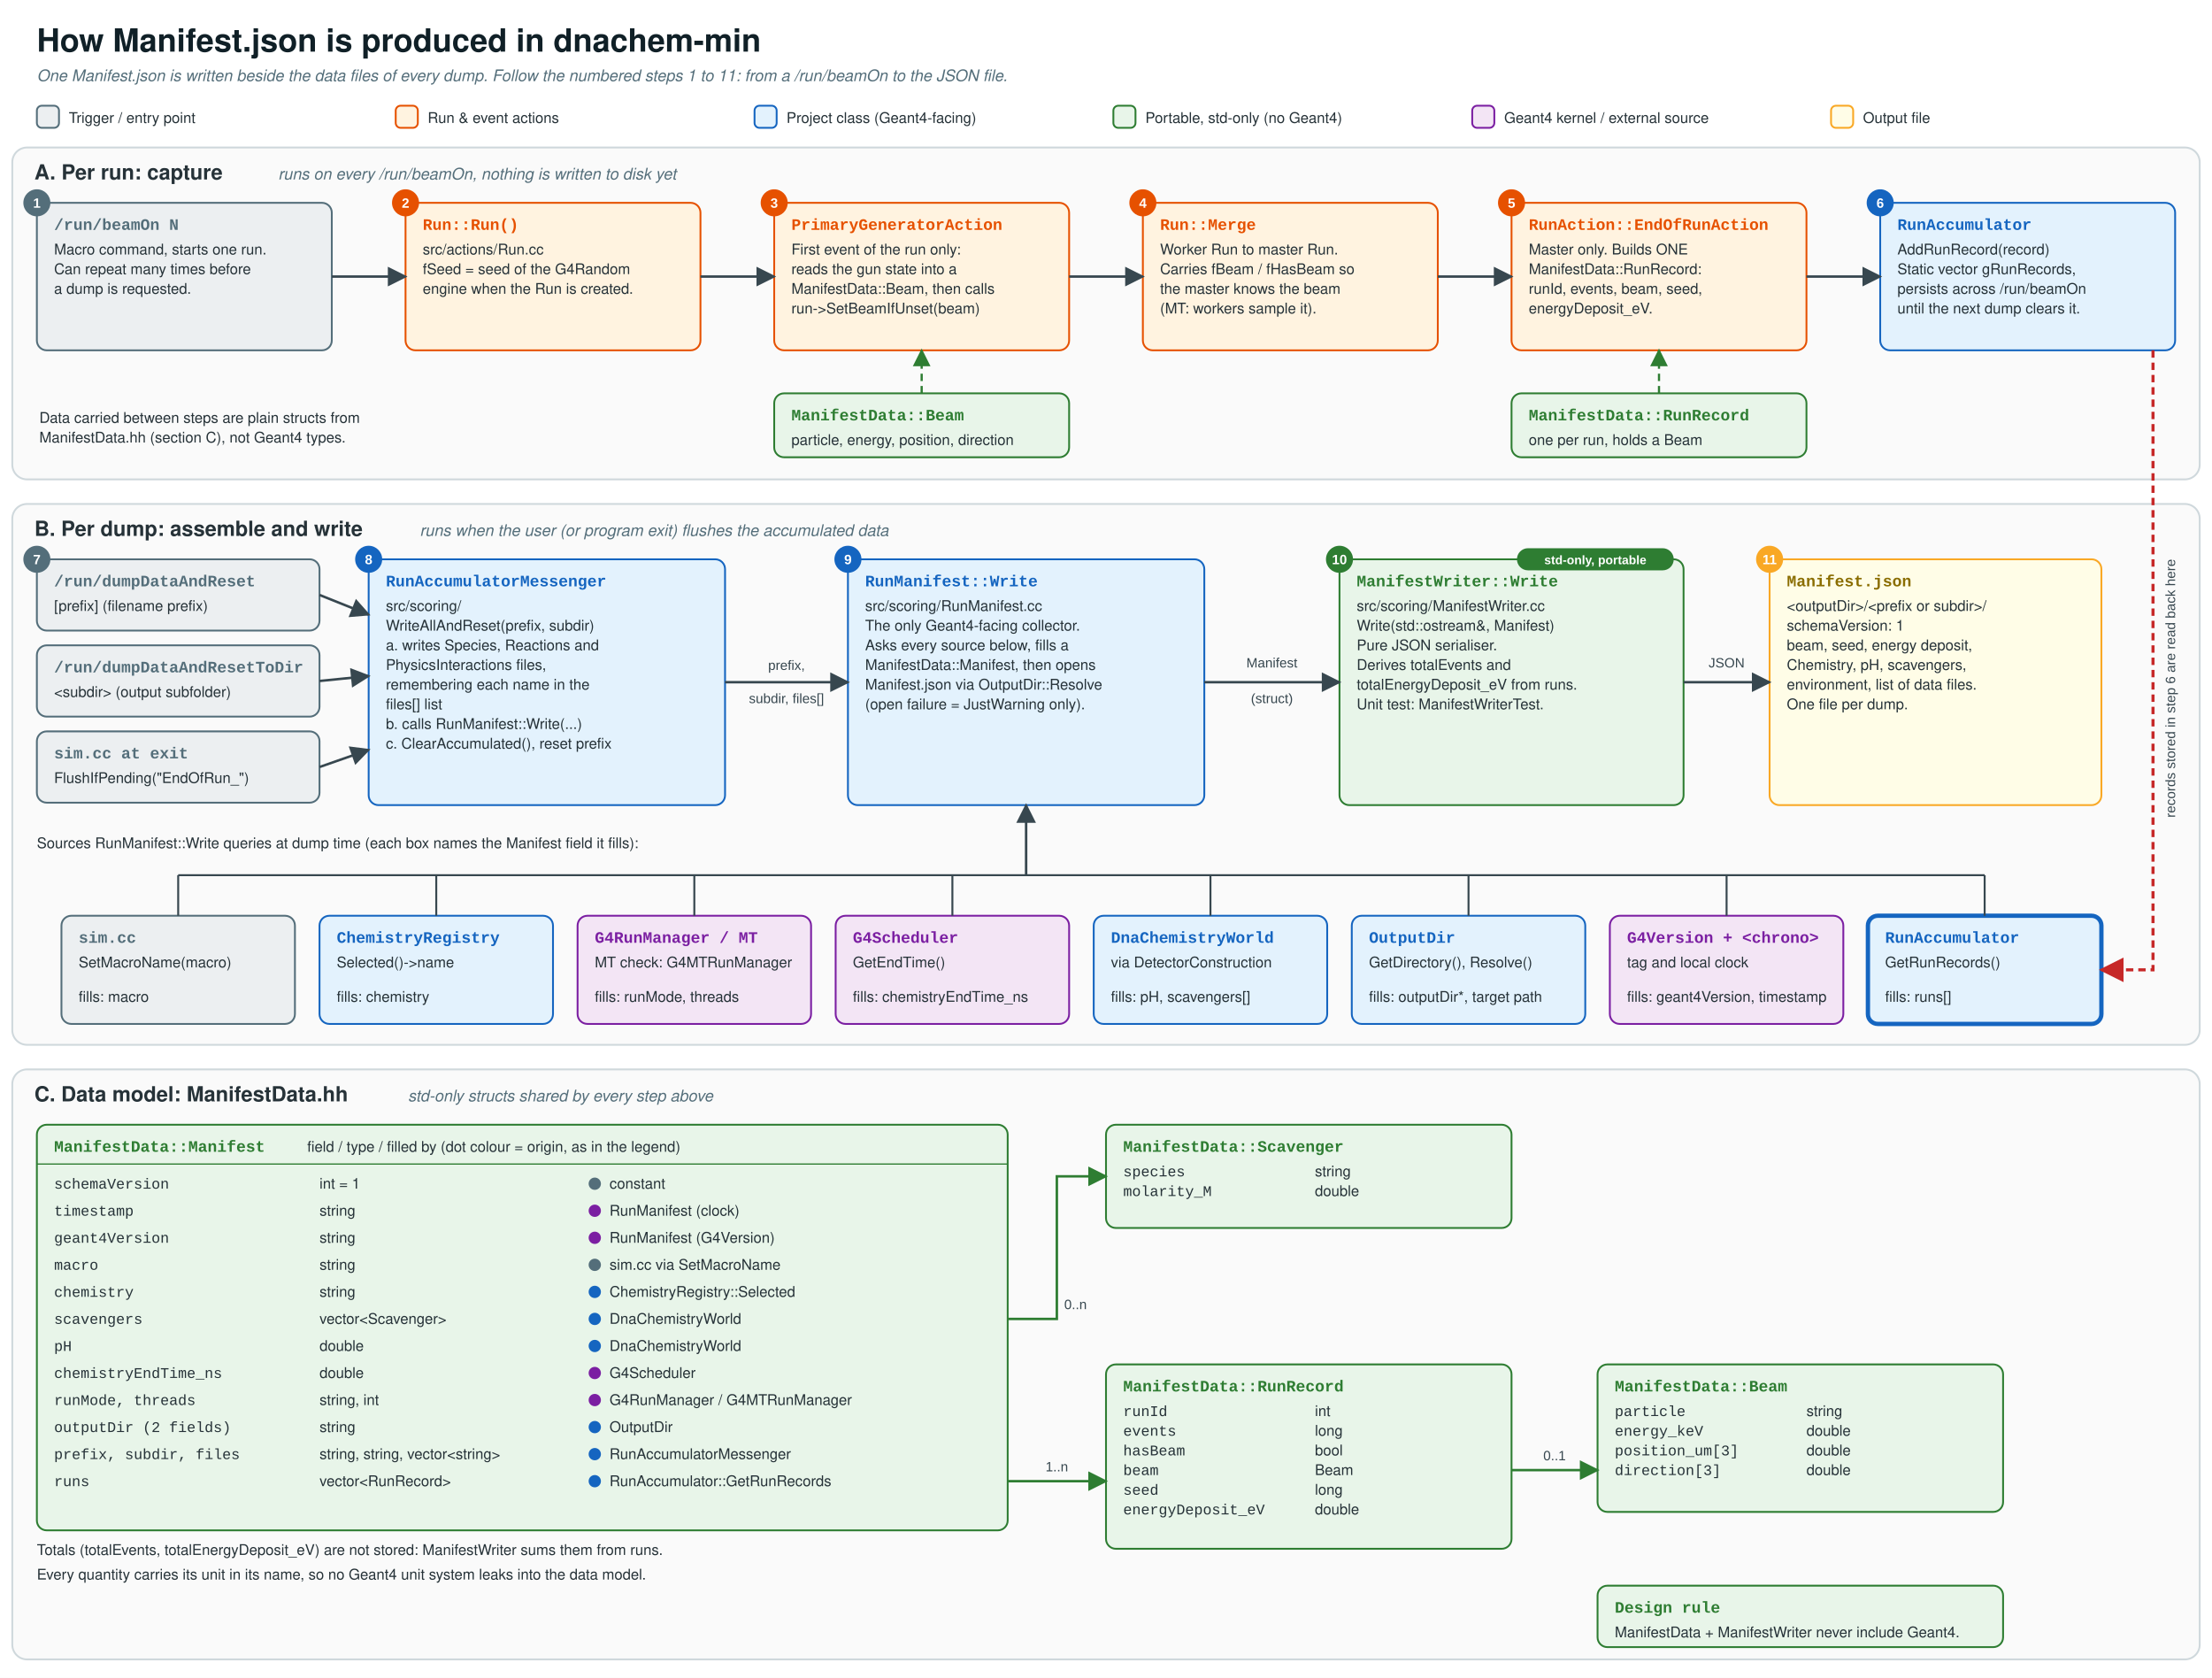
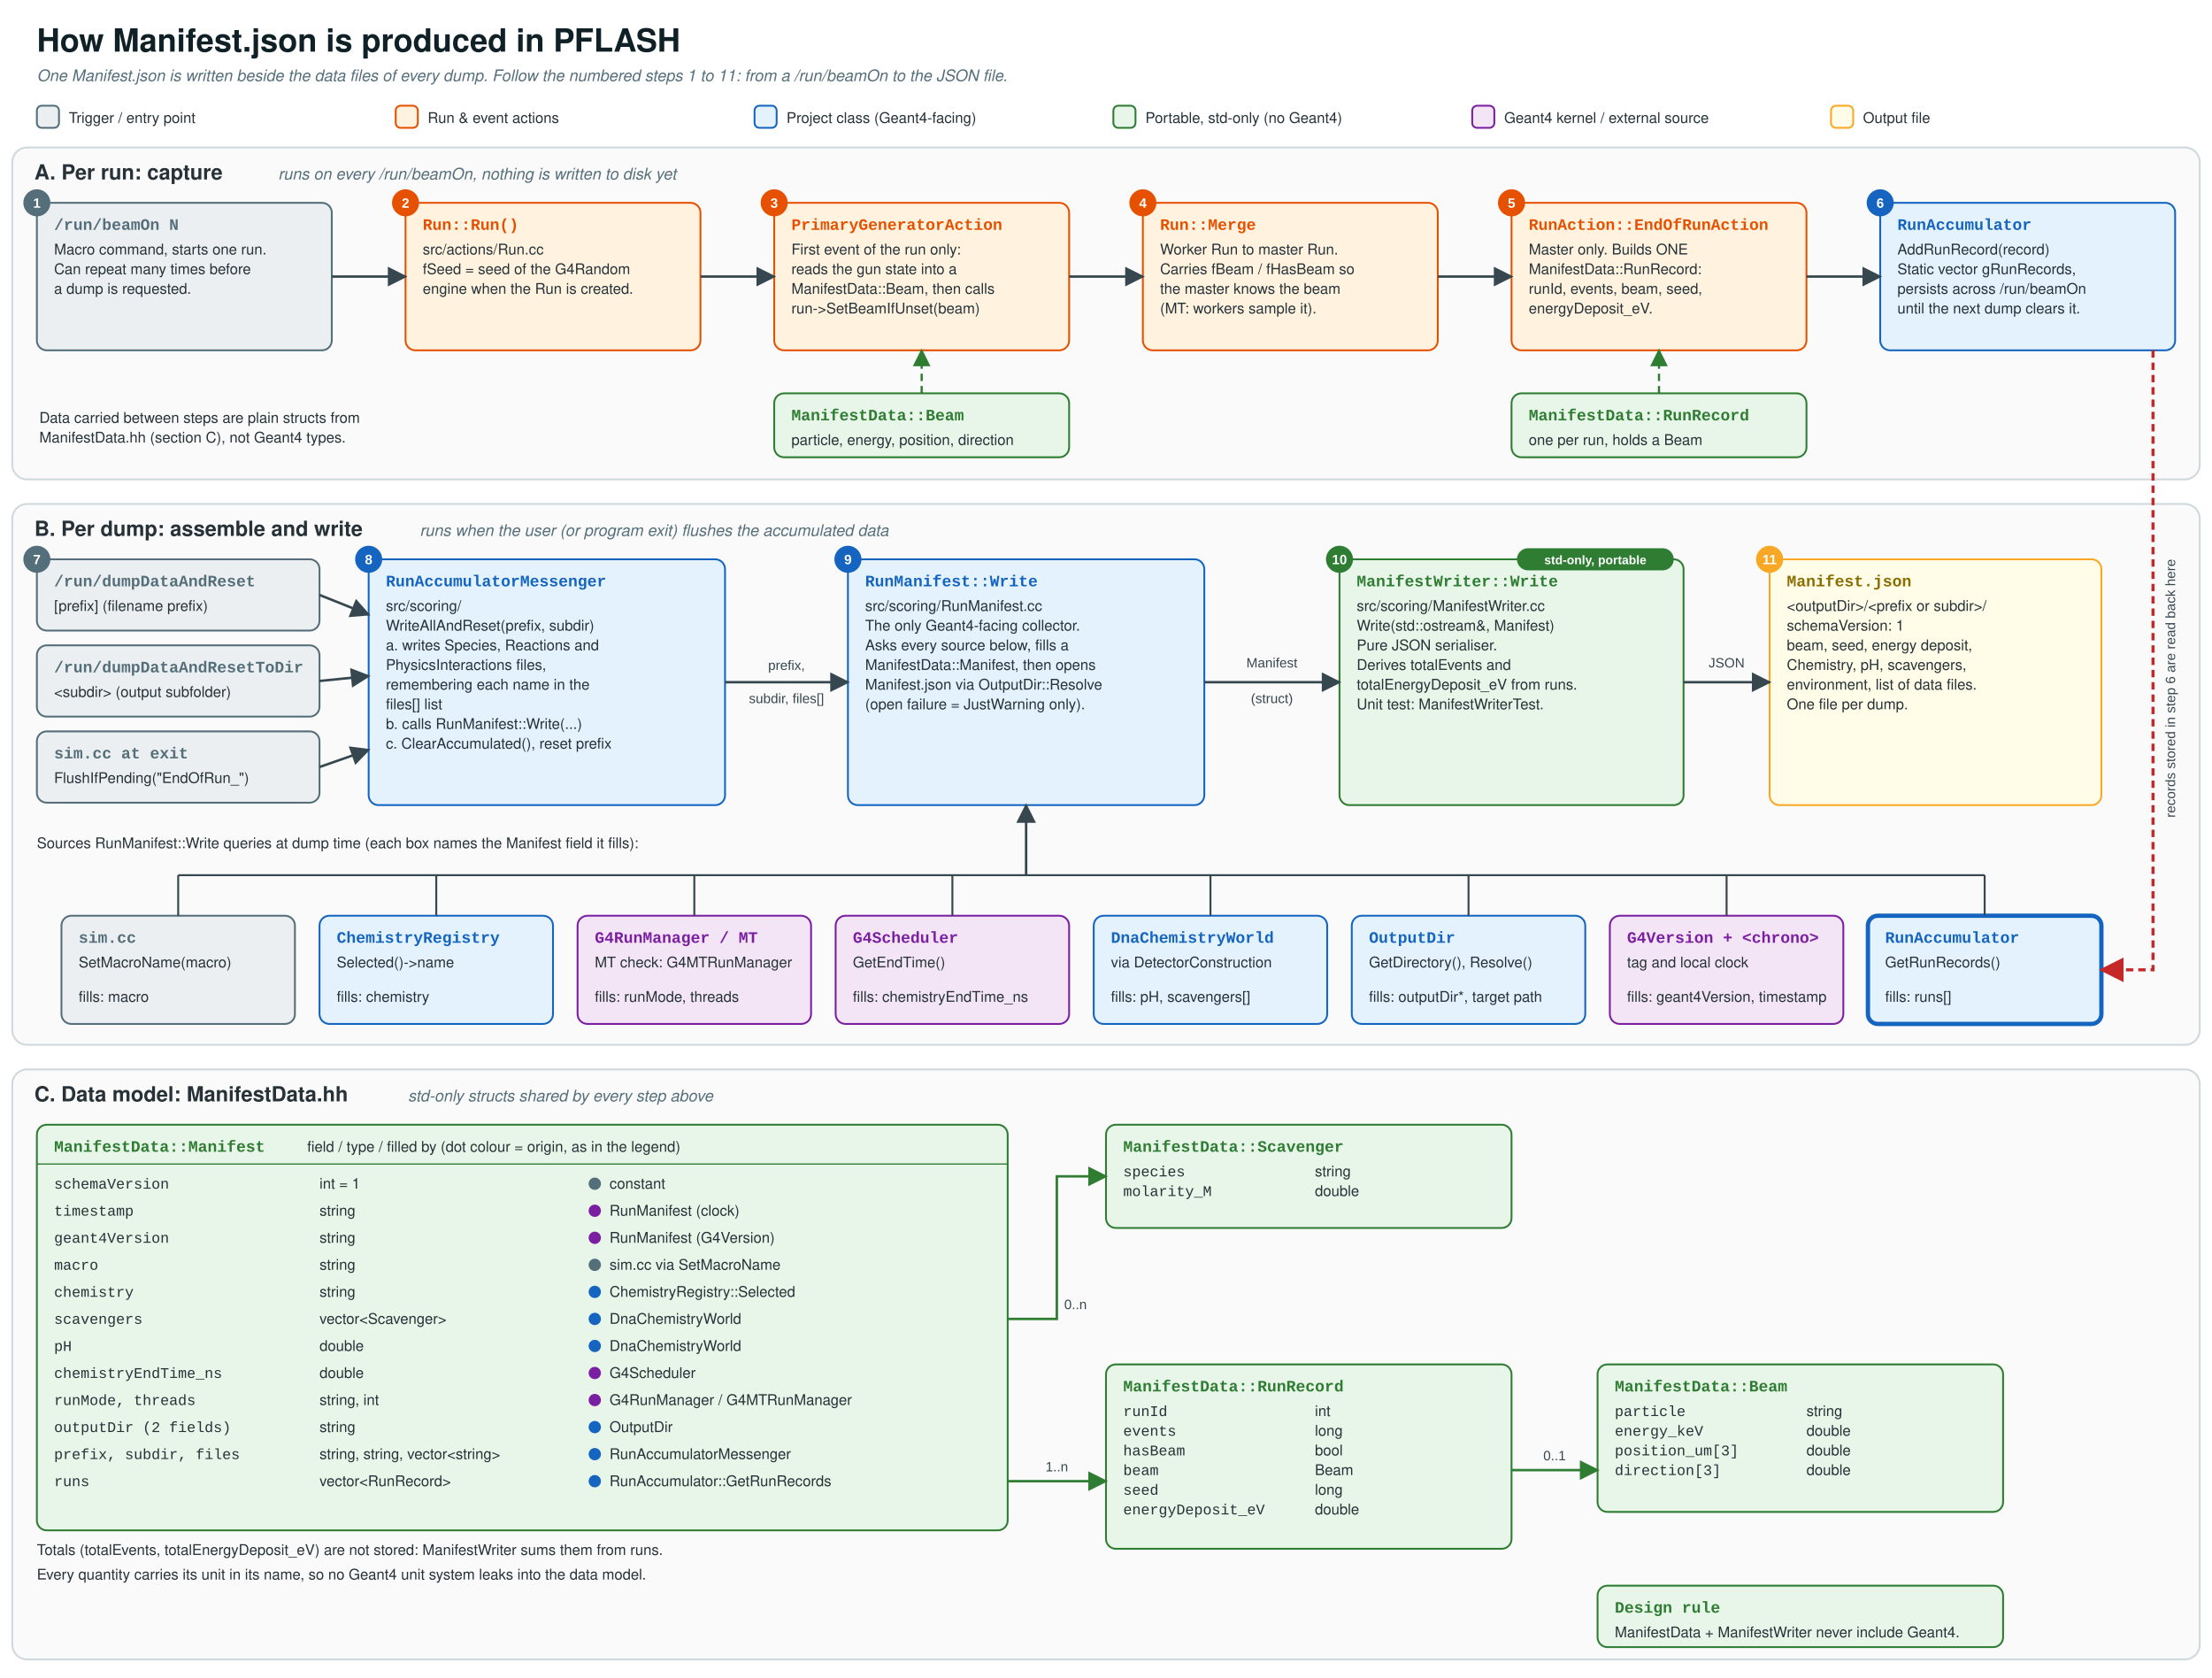
<svg xmlns="http://www.w3.org/2000/svg" viewBox="0 0 1800 1365" width="1800" height="1365" font-family="Segoe UI, Helvetica, Arial, sans-serif">
  <defs>
    <marker id="m1" viewBox="0 0 10 10" refX="9" refY="5" markerWidth="8" markerHeight="8" orient="auto">
      <path d="M0,0 L10,5 L0,10 z" fill="#37474f" />
    </marker>
    <marker id="m2" viewBox="0 0 10 10" refX="9" refY="5" markerWidth="8" markerHeight="8" orient="auto">
      <path d="M0,0 L10,5 L0,10 z" fill="#c62828" />
    </marker>
    <marker id="m3" viewBox="0 0 10 10" refX="9" refY="5" markerWidth="8" markerHeight="8" orient="auto">
      <path d="M0,0 L10,5 L0,10 z" fill="#2e7d32" />
    </marker>
    <style>
.t{font:700 13px Consolas,"Courier New",monospace}
.d{font:12px "Segoe UI",Helvetica,Arial,sans-serif;fill:#263238}
.m{font:12px Consolas,"Courier New",monospace;fill:#263238}
.n{font:700 11px "Segoe UI",Arial,sans-serif;fill:#fff;text-anchor:middle}
.b{font:700 10px "Segoe UI",Arial,sans-serif;fill:#fff;text-anchor:middle}
.h{font:700 17px "Segoe UI",Helvetica,Arial,sans-serif;fill:#263238}
.sub{font:italic 13px "Segoe UI",Helvetica,Arial,sans-serif;fill:#546e7a}
.lab{font:11px "Segoe UI",Arial,sans-serif;fill:#37474f}
.ttl{font:700 26px "Segoe UI",Helvetica,Arial,sans-serif;fill:#102027}
</style>
  </defs>
  <rect width="100%" height="100%" fill="#ffffff" />
-   <text x="30" y="42" class="ttl" text-anchor="start">How Manifest.json is produced in dnachem-min</text>
+   <text x="30" y="42" class="ttl" text-anchor="start">How Manifest.json is produced in PFLASH</text>
  <text x="30" y="66" class="sub" text-anchor="start">One Manifest.json is written beside the data files of every dump. Follow the numbered steps 1 to 11: from a /run/beamOn to the JSON file.</text>
  <rect x="30" y="86" width="18" height="18" rx="4" fill="#eceff1" stroke="#546e7a" stroke-width="1.5" />
  <text x="56" y="100" class="d" text-anchor="start">Trigger / entry point</text>
  <rect x="322" y="86" width="18" height="18" rx="4" fill="#fff3e0" stroke="#e65100" stroke-width="1.5" />
  <text x="348" y="100" class="d" text-anchor="start">Run &amp; event actions</text>
  <rect x="614" y="86" width="18" height="18" rx="4" fill="#e3f2fd" stroke="#1565c0" stroke-width="1.5" />
  <text x="640" y="100" class="d" text-anchor="start">Project class (Geant4-facing)</text>
  <rect x="906" y="86" width="18" height="18" rx="4" fill="#e8f5e9" stroke="#2e7d32" stroke-width="1.5" />
  <text x="932" y="100" class="d" text-anchor="start">Portable, std-only (no Geant4)</text>
  <rect x="1198" y="86" width="18" height="18" rx="4" fill="#f3e5f5" stroke="#7b1fa2" stroke-width="1.5" />
  <text x="1224" y="100" class="d" text-anchor="start">Geant4 kernel / external source</text>
  <rect x="1490" y="86" width="18" height="18" rx="4" fill="#fffde7" stroke="#f9a825" stroke-width="1.5" />
  <text x="1516" y="100" class="d" text-anchor="start">Output file</text>
  <rect x="10" y="120" width="1780" height="270" rx="12" fill="#fafafa" stroke="#cfd8dc" stroke-width="1.5" />
  <text x="28" y="146" class="h" text-anchor="start">A. Per run: capture</text>
  <text x="226.4" y="146" class="sub" text-anchor="start">runs on every /run/beamOn, nothing is written to disk yet</text>
  <rect x="30" y="165" width="240" height="120" rx="8" fill="#eceff1" stroke="#546e7a" stroke-width="1.5" />
  <text x="44" y="187" class="t" fill="#546e7a">/run/beamOn N</text>
  <text x="44" y="207" class="d">Macro command, starts one run.</text>
  <text x="44" y="223" class="d">Can repeat many times before</text>
  <text x="44" y="239" class="d">a dump is requested.</text>
  <circle cx="30" cy="165" r="11" fill="#546e7a" />
  <text x="30" y="169" class="n">1</text>
  <rect x="330" y="165" width="240" height="120" rx="8" fill="#fff3e0" stroke="#e65100" stroke-width="1.5" />
  <text x="344" y="187" class="t" fill="#e65100">Run::Run()</text>
  <text x="344" y="207" class="d">src/actions/Run.cc</text>
  <text x="344" y="223" class="d">fSeed = seed of the G4Random</text>
  <text x="344" y="239" class="d">engine when the Run is created.</text>
  <circle cx="330" cy="165" r="11" fill="#e65100" />
  <text x="330" y="169" class="n">2</text>
  <rect x="630" y="165" width="240" height="120" rx="8" fill="#fff3e0" stroke="#e65100" stroke-width="1.5" />
  <text x="644" y="187" class="t" fill="#e65100">PrimaryGeneratorAction</text>
  <text x="644" y="207" class="d">First event of the run only:</text>
  <text x="644" y="223" class="d">reads the gun state into a</text>
  <text x="644" y="239" class="d">ManifestData::Beam, then calls</text>
  <text x="644" y="255" class="d">run-&gt;SetBeamIfUnset(beam)</text>
  <circle cx="630" cy="165" r="11" fill="#e65100" />
  <text x="630" y="169" class="n">3</text>
  <rect x="930" y="165" width="240" height="120" rx="8" fill="#fff3e0" stroke="#e65100" stroke-width="1.5" />
  <text x="944" y="187" class="t" fill="#e65100">Run::Merge</text>
  <text x="944" y="207" class="d">Worker Run to master Run.</text>
  <text x="944" y="223" class="d">Carries fBeam / fHasBeam so</text>
  <text x="944" y="239" class="d">the master knows the beam</text>
  <text x="944" y="255" class="d">(MT: workers sample it).</text>
  <circle cx="930" cy="165" r="11" fill="#e65100" />
  <text x="930" y="169" class="n">4</text>
  <rect x="1230" y="165" width="240" height="120" rx="8" fill="#fff3e0" stroke="#e65100" stroke-width="1.5" />
  <text x="1244" y="187" class="t" fill="#e65100">RunAction::EndOfRunAction</text>
  <text x="1244" y="207" class="d">Master only. Builds ONE</text>
  <text x="1244" y="223" class="d">ManifestData::RunRecord:</text>
  <text x="1244" y="239" class="d">runId, events, beam, seed,</text>
  <text x="1244" y="255" class="d">energyDeposit_eV.</text>
  <circle cx="1230" cy="165" r="11" fill="#e65100" />
  <text x="1230" y="169" class="n">5</text>
  <rect x="1530" y="165" width="240" height="120" rx="8" fill="#e3f2fd" stroke="#1565c0" stroke-width="1.5" />
  <text x="1544" y="187" class="t" fill="#1565c0">RunAccumulator</text>
  <text x="1544" y="207" class="d">AddRunRecord(record)</text>
  <text x="1544" y="223" class="d">Static vector gRunRecords,</text>
  <text x="1544" y="239" class="d">persists across /run/beamOn</text>
  <text x="1544" y="255" class="d">until the next dump clears it.</text>
  <circle cx="1530" cy="165" r="11" fill="#1565c0" />
  <text x="1530" y="169" class="n">6</text>
  <path d="M270,225 L330,225" fill="none" stroke="#37474f" stroke-width="2" marker-end="url(#m1)" />
  <path d="M570,225 L630,225" fill="none" stroke="#37474f" stroke-width="2" marker-end="url(#m1)" />
  <path d="M870,225 L930,225" fill="none" stroke="#37474f" stroke-width="2" marker-end="url(#m1)" />
  <path d="M1170,225 L1230,225" fill="none" stroke="#37474f" stroke-width="2" marker-end="url(#m1)" />
  <path d="M1470,225 L1530,225" fill="none" stroke="#37474f" stroke-width="2" marker-end="url(#m1)" />
  <rect x="630" y="320" width="240" height="52" rx="8" fill="#e8f5e9" stroke="#2e7d32" stroke-width="1.5" />
  <text x="644" y="342" class="t" fill="#2e7d32">ManifestData::Beam</text>
  <text x="644" y="362" class="d">particle, energy, position, direction</text>
  <path d="M750.0,320 L750.0,285" fill="none" stroke="#2e7d32" stroke-width="1.8" stroke-dasharray="6 4" marker-end="url(#m3)" />
  <rect x="1230" y="320" width="240" height="52" rx="8" fill="#e8f5e9" stroke="#2e7d32" stroke-width="1.5" />
  <text x="1244" y="342" class="t" fill="#2e7d32">ManifestData::RunRecord</text>
  <text x="1244" y="362" class="d">one per run, holds a Beam</text>
  <path d="M1350.0,320 L1350.0,285" fill="none" stroke="#2e7d32" stroke-width="1.8" stroke-dasharray="6 4" marker-end="url(#m3)" />
  <text x="32" y="344" class="d" text-anchor="start">Data carried between steps are plain structs from</text>
  <text x="32" y="360" class="d" text-anchor="start">ManifestData.hh (section C), not Geant4 types.</text>
  <rect x="10" y="410" width="1780" height="440" rx="12" fill="#fafafa" stroke="#cfd8dc" stroke-width="1.5" />
  <text x="28" y="436" class="h" text-anchor="start">B. Per dump: assemble and write</text>
  <text x="341.6" y="436" class="sub" text-anchor="start">runs when the user (or program exit) flushes the accumulated data</text>
  <rect x="30" y="455" width="230" height="58" rx="8" fill="#eceff1" stroke="#546e7a" stroke-width="1.5" />
  <text x="44" y="477" class="t" fill="#546e7a">/run/dumpDataAndReset</text>
  <text x="44" y="497" class="d">[prefix]  (filename prefix)</text>
  <circle cx="30" cy="455" r="11" fill="#546e7a" />
  <text x="30" y="459" class="n">7</text>
  <rect x="30" y="525" width="230" height="58" rx="8" fill="#eceff1" stroke="#546e7a" stroke-width="1.5" />
  <text x="44" y="547" class="t" fill="#546e7a">/run/dumpDataAndResetToDir</text>
  <text x="44" y="567" class="d">&lt;subdir&gt;  (output subfolder)</text>
  <rect x="30" y="595" width="230" height="58" rx="8" fill="#eceff1" stroke="#546e7a" stroke-width="1.5" />
  <text x="44" y="617" class="t" fill="#546e7a">sim.cc at exit</text>
  <text x="44" y="637" class="d">FlushIfPending("EndOfRun_")</text>
  <rect x="300" y="455" width="290" height="200" rx="8" fill="#e3f2fd" stroke="#1565c0" stroke-width="1.5" />
  <text x="314" y="477" class="t" fill="#1565c0">RunAccumulatorMessenger</text>
  <text x="314" y="497" class="d">src/scoring/</text>
  <text x="314" y="513" class="d">WriteAllAndReset(prefix, subdir)</text>
  <text x="314" y="529" class="d">a. writes Species, Reactions and</text>
  <text x="314" y="545" class="d">   PhysicsInteractions files,</text>
  <text x="314" y="561" class="d">   remembering each name in the</text>
  <text x="314" y="577" class="d">   files[] list</text>
  <text x="314" y="593" class="d">b. calls RunManifest::Write(...)</text>
  <text x="314" y="609" class="d">c. ClearAccumulated(), reset prefix</text>
  <circle cx="300" cy="455" r="11" fill="#1565c0" />
  <text x="300" y="459" class="n">8</text>
  <rect x="690" y="455" width="290" height="200" rx="8" fill="#e3f2fd" stroke="#1565c0" stroke-width="1.5" />
  <text x="704" y="477" class="t" fill="#1565c0">RunManifest::Write</text>
  <text x="704" y="497" class="d">src/scoring/RunManifest.cc</text>
  <text x="704" y="513" class="d">The only Geant4-facing collector.</text>
  <text x="704" y="529" class="d">Asks every source below, fills a</text>
  <text x="704" y="545" class="d">ManifestData::Manifest, then opens</text>
  <text x="704" y="561" class="d">Manifest.json via OutputDir::Resolve</text>
  <text x="704" y="577" class="d">(open failure = JustWarning only).</text>
  <circle cx="690" cy="455" r="11" fill="#1565c0" />
  <text x="690" y="459" class="n">9</text>
  <rect x="1090" y="455" width="280" height="200" rx="8" fill="#e8f5e9" stroke="#2e7d32" stroke-width="1.5" />
  <text x="1104" y="477" class="t" fill="#2e7d32">ManifestWriter::Write</text>
  <text x="1104" y="497" class="d">src/scoring/ManifestWriter.cc</text>
  <text x="1104" y="513" class="d">Write(std::ostream&amp;, Manifest)</text>
  <text x="1104" y="529" class="d">Pure JSON serialiser.</text>
  <text x="1104" y="545" class="d">Derives totalEvents and</text>
  <text x="1104" y="561" class="d">totalEnergyDeposit_eV from runs.</text>
  <text x="1104" y="577" class="d">Unit test: ManifestWriterTest.</text>
  <circle cx="1090" cy="455" r="11" fill="#2e7d32" />
  <text x="1090" y="459" class="n">10</text>
  <rect x="1234.4" y="446" width="127.6" height="18" rx="9" fill="#2e7d32" />
  <text x="1298.2" y="459" class="b">std-only, portable</text>
  <rect x="1440" y="455" width="270" height="200" rx="8" fill="#fffde7" stroke="#f9a825" stroke-width="1.5" />
  <text x="1454" y="477" class="t" fill="#8a6d00">Manifest.json</text>
  <text x="1454" y="497" class="d">&lt;outputDir&gt;/&lt;prefix or subdir&gt;/</text>
  <text x="1454" y="513" class="d">schemaVersion: 1</text>
  <text x="1454" y="529" class="d">beam, seed, energy deposit,</text>
  <text x="1454" y="545" class="d">Chemistry, pH, scavengers,</text>
  <text x="1454" y="561" class="d">environment, list of data files.</text>
  <text x="1454" y="577" class="d">One file per dump.</text>
  <circle cx="1440" cy="455" r="11" fill="#f9a825" />
  <text x="1440" y="459" class="n">11</text>
  <path d="M260,484 L300,500" fill="none" stroke="#37474f" stroke-width="2" marker-end="url(#m1)" />
  <path d="M260,554 L300,550" fill="none" stroke="#37474f" stroke-width="2" marker-end="url(#m1)" />
  <path d="M260,624 L300,610" fill="none" stroke="#37474f" stroke-width="2" marker-end="url(#m1)" />
  <path d="M590,555 L690,555" fill="none" stroke="#37474f" stroke-width="2" marker-end="url(#m1)" />
  <text x="640" y="545" class="lab" text-anchor="middle">prefix,</text>
  <text x="640" y="572" class="lab" text-anchor="middle">subdir, files[]</text>
  <path d="M980,555 L1090,555" fill="none" stroke="#37474f" stroke-width="2" marker-end="url(#m1)" />
  <text x="1035" y="543" class="lab" text-anchor="middle">Manifest</text>
  <text x="1035" y="572" class="lab" text-anchor="middle">(struct)</text>
  <path d="M1370,555 L1440,555" fill="none" stroke="#37474f" stroke-width="2" marker-end="url(#m1)" />
  <text x="1405" y="543" class="lab" text-anchor="middle">JSON</text>
  <text x="30" y="690" class="d" text-anchor="start" font-weight="700">Sources RunManifest::Write queries at dump time (each box names the Manifest field it fills):</text>
  <rect x="50" y="745" width="190" height="88" rx="8" fill="#eceff1" stroke="#546e7a" stroke-width="1.5" />
  <text x="64" y="767" class="t" fill="#546e7a">sim.cc</text>
  <text x="64" y="787" class="d">SetMacroName(macro)</text>
  <text x="64" y="815" class="d" text-anchor="start" font-weight="700" fill="#546e7a">fills: macro</text>
  <path d="M145,745 L145,712" fill="none" stroke="#37474f" stroke-width="1.6" />
  <rect x="260" y="745" width="190" height="88" rx="8" fill="#e3f2fd" stroke="#1565c0" stroke-width="1.5" />
  <text x="274" y="767" class="t" fill="#1565c0">ChemistryRegistry</text>
  <text x="274" y="787" class="d">Selected()-&gt;name</text>
  <text x="274" y="815" class="d" text-anchor="start" font-weight="700" fill="#1565c0">fills: chemistry</text>
  <path d="M355,745 L355,712" fill="none" stroke="#37474f" stroke-width="1.6" />
  <rect x="470" y="745" width="190" height="88" rx="8" fill="#f3e5f5" stroke="#7b1fa2" stroke-width="1.5" />
  <text x="484" y="767" class="t" fill="#7b1fa2">G4RunManager / MT</text>
  <text x="484" y="787" class="d">MT check: G4MTRunManager</text>
  <text x="484" y="815" class="d" text-anchor="start" font-weight="700" fill="#7b1fa2">fills: runMode, threads</text>
  <path d="M565,745 L565,712" fill="none" stroke="#37474f" stroke-width="1.6" />
  <rect x="680" y="745" width="190" height="88" rx="8" fill="#f3e5f5" stroke="#7b1fa2" stroke-width="1.5" />
  <text x="694" y="767" class="t" fill="#7b1fa2">G4Scheduler</text>
  <text x="694" y="787" class="d">GetEndTime()</text>
  <text x="694" y="815" class="d" text-anchor="start" font-weight="700" fill="#7b1fa2">fills: chemistryEndTime_ns</text>
  <path d="M775,745 L775,712" fill="none" stroke="#37474f" stroke-width="1.6" />
  <rect x="890" y="745" width="190" height="88" rx="8" fill="#e3f2fd" stroke="#1565c0" stroke-width="1.5" />
  <text x="904" y="767" class="t" fill="#1565c0">DnaChemistryWorld</text>
  <text x="904" y="787" class="d">via DetectorConstruction</text>
  <text x="904" y="815" class="d" text-anchor="start" font-weight="700" fill="#1565c0">fills: pH, scavengers[]</text>
  <path d="M985,745 L985,712" fill="none" stroke="#37474f" stroke-width="1.6" />
  <rect x="1100" y="745" width="190" height="88" rx="8" fill="#e3f2fd" stroke="#1565c0" stroke-width="1.5" />
  <text x="1114" y="767" class="t" fill="#1565c0">OutputDir</text>
  <text x="1114" y="787" class="d">GetDirectory(), Resolve()</text>
  <text x="1114" y="815" class="d" text-anchor="start" font-weight="700" fill="#1565c0">fills: outputDir*, target path</text>
  <path d="M1195,745 L1195,712" fill="none" stroke="#37474f" stroke-width="1.6" />
  <rect x="1310" y="745" width="190" height="88" rx="8" fill="#f3e5f5" stroke="#7b1fa2" stroke-width="1.5" />
  <text x="1324" y="767" class="t" fill="#7b1fa2">G4Version + &lt;chrono&gt;</text>
  <text x="1324" y="787" class="d">tag and local clock</text>
  <text x="1324" y="815" class="d" text-anchor="start" font-weight="700" fill="#7b1fa2">fills: geant4Version, timestamp</text>
  <path d="M1405,745 L1405,712" fill="none" stroke="#37474f" stroke-width="1.6" />
  <rect x="1520" y="745" width="190" height="88" rx="8" fill="#e3f2fd" stroke="#1565c0" stroke-width="3.5" />
  <text x="1534" y="767" class="t" fill="#1565c0">RunAccumulator</text>
  <text x="1534" y="787" class="d">GetRunRecords()</text>
  <text x="1534" y="815" class="d" text-anchor="start" font-weight="700" fill="#1565c0">fills: runs[]</text>
  <path d="M1615,745 L1615,712" fill="none" stroke="#37474f" stroke-width="1.6" />
  <path d="M145,712 L1615,712" stroke="#37474f" stroke-width="1.6" fill="none" />
  <path d="M835,712 L835,655" fill="none" stroke="#37474f" stroke-width="2" marker-end="url(#m1)" />
  <path d="M1752,285 L1752,789 L1710,789" fill="none" stroke="#c62828" stroke-width="2.5" stroke-dasharray="6 4" marker-end="url(#m2)" />
  <text transform="translate(1770,560) rotate(-90)" class="lab" text-anchor="middle" fill="#c62828" font-weight="700">records stored in step 6 are read back here</text>
  <rect x="10" y="870" width="1780" height="480" rx="12" fill="#fafafa" stroke="#cfd8dc" stroke-width="1.5" />
  <text x="28" y="896" class="h" text-anchor="start">C. Data model: ManifestData.hh</text>
  <text x="332.0" y="896" class="sub" text-anchor="start">std-only structs shared by every step above</text>
  <rect x="30" y="915" width="790" height="330" rx="8" fill="#e8f5e9" stroke="#2e7d32" stroke-width="1.5" />
  <text x="44" y="937" class="t" text-anchor="start" fill="#2e7d32">ManifestData::Manifest</text>
  <text x="250" y="937" class="d" text-anchor="start">field  /  type  /  filled by (dot colour = origin, as in the legend)</text>
  <line x1="30" y1="947" x2="820" y2="947" stroke="#2e7d32" stroke-width="1" />
  <text x="44" y="967" class="m" text-anchor="start">schemaVersion</text>
  <text x="260" y="967" class="d" text-anchor="start">int = 1</text>
  <circle cx="484" cy="963" r="5" fill="#546e7a" />
  <text x="496" y="967" class="d" text-anchor="start">constant</text>
  <text x="44" y="989" class="m" text-anchor="start">timestamp</text>
  <text x="260" y="989" class="d" text-anchor="start">string</text>
  <circle cx="484" cy="985" r="5" fill="#7b1fa2" />
  <text x="496" y="989" class="d" text-anchor="start">RunManifest (clock)</text>
  <text x="44" y="1011" class="m" text-anchor="start">geant4Version</text>
  <text x="260" y="1011" class="d" text-anchor="start">string</text>
  <circle cx="484" cy="1007" r="5" fill="#7b1fa2" />
  <text x="496" y="1011" class="d" text-anchor="start">RunManifest (G4Version)</text>
  <text x="44" y="1033" class="m" text-anchor="start">macro</text>
  <text x="260" y="1033" class="d" text-anchor="start">string</text>
  <circle cx="484" cy="1029" r="5" fill="#546e7a" />
  <text x="496" y="1033" class="d" text-anchor="start">sim.cc via SetMacroName</text>
  <text x="44" y="1055" class="m" text-anchor="start">chemistry</text>
  <text x="260" y="1055" class="d" text-anchor="start">string</text>
  <circle cx="484" cy="1051" r="5" fill="#1565c0" />
  <text x="496" y="1055" class="d" text-anchor="start">ChemistryRegistry::Selected</text>
  <text x="44" y="1077" class="m" text-anchor="start">scavengers</text>
  <text x="260" y="1077" class="d" text-anchor="start">vector&lt;Scavenger&gt;</text>
  <circle cx="484" cy="1073" r="5" fill="#1565c0" />
  <text x="496" y="1077" class="d" text-anchor="start">DnaChemistryWorld</text>
  <text x="44" y="1099" class="m" text-anchor="start">pH</text>
  <text x="260" y="1099" class="d" text-anchor="start">double</text>
  <circle cx="484" cy="1095" r="5" fill="#1565c0" />
  <text x="496" y="1099" class="d" text-anchor="start">DnaChemistryWorld</text>
  <text x="44" y="1121" class="m" text-anchor="start">chemistryEndTime_ns</text>
  <text x="260" y="1121" class="d" text-anchor="start">double</text>
  <circle cx="484" cy="1117" r="5" fill="#7b1fa2" />
  <text x="496" y="1121" class="d" text-anchor="start">G4Scheduler</text>
  <text x="44" y="1143" class="m" text-anchor="start">runMode, threads</text>
  <text x="260" y="1143" class="d" text-anchor="start">string, int</text>
  <circle cx="484" cy="1139" r="5" fill="#7b1fa2" />
  <text x="496" y="1143" class="d" text-anchor="start">G4RunManager / G4MTRunManager</text>
  <text x="44" y="1165" class="m" text-anchor="start">outputDir (2 fields)</text>
  <text x="260" y="1165" class="d" text-anchor="start">string</text>
  <circle cx="484" cy="1161" r="5" fill="#1565c0" />
  <text x="496" y="1165" class="d" text-anchor="start">OutputDir</text>
  <text x="44" y="1187" class="m" text-anchor="start">prefix, subdir, files</text>
  <text x="260" y="1187" class="d" text-anchor="start">string, string, vector&lt;string&gt;</text>
  <circle cx="484" cy="1183" r="5" fill="#1565c0" />
  <text x="496" y="1187" class="d" text-anchor="start">RunAccumulatorMessenger</text>
  <text x="44" y="1209" class="m" text-anchor="start">runs</text>
  <text x="260" y="1209" class="d" text-anchor="start">vector&lt;RunRecord&gt;</text>
  <circle cx="484" cy="1205" r="5" fill="#1565c0" />
  <text x="496" y="1209" class="d" text-anchor="start">RunAccumulator::GetRunRecords</text>
  <rect x="900" y="915" width="330" height="84" rx="8" fill="#e8f5e9" stroke="#2e7d32" stroke-width="1.5" />
  <text x="914" y="937" class="t" fill="#2e7d32">ManifestData::Scavenger</text>
  <text x="914" y="957" class="m" text-anchor="start">species</text>
  <text x="1070" y="957" class="d" text-anchor="start">string</text>
  <text x="914" y="973" class="m" text-anchor="start">molarity_M</text>
  <text x="1070" y="973" class="d" text-anchor="start">double</text>
  <rect x="900" y="1110" width="330" height="150" rx="8" fill="#e8f5e9" stroke="#2e7d32" stroke-width="1.5" />
  <text x="914" y="1132" class="t" fill="#2e7d32">ManifestData::RunRecord</text>
  <text x="914" y="1152" class="m" text-anchor="start">runId</text>
  <text x="1070" y="1152" class="d" text-anchor="start">int</text>
  <text x="914" y="1168" class="m" text-anchor="start">events</text>
  <text x="1070" y="1168" class="d" text-anchor="start">long</text>
  <text x="914" y="1184" class="m" text-anchor="start">hasBeam</text>
  <text x="1070" y="1184" class="d" text-anchor="start">bool</text>
  <text x="914" y="1200" class="m" text-anchor="start">beam</text>
  <text x="1070" y="1200" class="d" text-anchor="start">Beam</text>
  <text x="914" y="1216" class="m" text-anchor="start">seed</text>
  <text x="1070" y="1216" class="d" text-anchor="start">long</text>
  <text x="914" y="1232" class="m" text-anchor="start">energyDeposit_eV</text>
  <text x="1070" y="1232" class="d" text-anchor="start">double</text>
  <rect x="1300" y="1110" width="330" height="120" rx="8" fill="#e8f5e9" stroke="#2e7d32" stroke-width="1.5" />
  <text x="1314" y="1132" class="t" fill="#2e7d32">ManifestData::Beam</text>
  <text x="1314" y="1152" class="m" text-anchor="start">particle</text>
  <text x="1470" y="1152" class="d" text-anchor="start">string</text>
  <text x="1314" y="1168" class="m" text-anchor="start">energy_keV</text>
  <text x="1470" y="1168" class="d" text-anchor="start">double</text>
  <text x="1314" y="1184" class="m" text-anchor="start">position_um[3]</text>
  <text x="1470" y="1184" class="d" text-anchor="start">double</text>
  <text x="1314" y="1200" class="m" text-anchor="start">direction[3]</text>
  <text x="1470" y="1200" class="d" text-anchor="start">double</text>
  <path d="M820,1073 L860,1073 L860,957 L900,957" fill="none" stroke="#2e7d32" stroke-width="2" marker-end="url(#m3)" />
  <text x="866" y="1065" class="lab" text-anchor="start">0..n</text>
  <path d="M820,1205 L900,1205" fill="none" stroke="#2e7d32" stroke-width="2" marker-end="url(#m3)" />
  <text x="860" y="1197" class="lab" text-anchor="middle">1..n</text>
  <path d="M1230,1196 L1300,1196" fill="none" stroke="#2e7d32" stroke-width="2" marker-end="url(#m3)" />
  <text x="1265" y="1188" class="lab" text-anchor="middle">0..1</text>
  <text x="30" y="1265" class="d" text-anchor="start" font-style="italic">Totals (totalEvents, totalEnergyDeposit_eV) are not stored: ManifestWriter sums them from runs.</text>
  <text x="30" y="1285" class="d" text-anchor="start" font-style="italic">Every quantity carries its unit in its name, so no Geant4 unit system leaks into the data model.</text>
  <rect x="1300" y="1290" width="330" height="50" rx="8" fill="#e8f5e9" stroke="#2e7d32" stroke-width="1.5" />
  <text x="1314" y="1312" class="t" fill="#2e7d32">Design rule</text>
  <text x="1314" y="1332" class="d">ManifestData + ManifestWriter never include Geant4.</text>
</svg>
